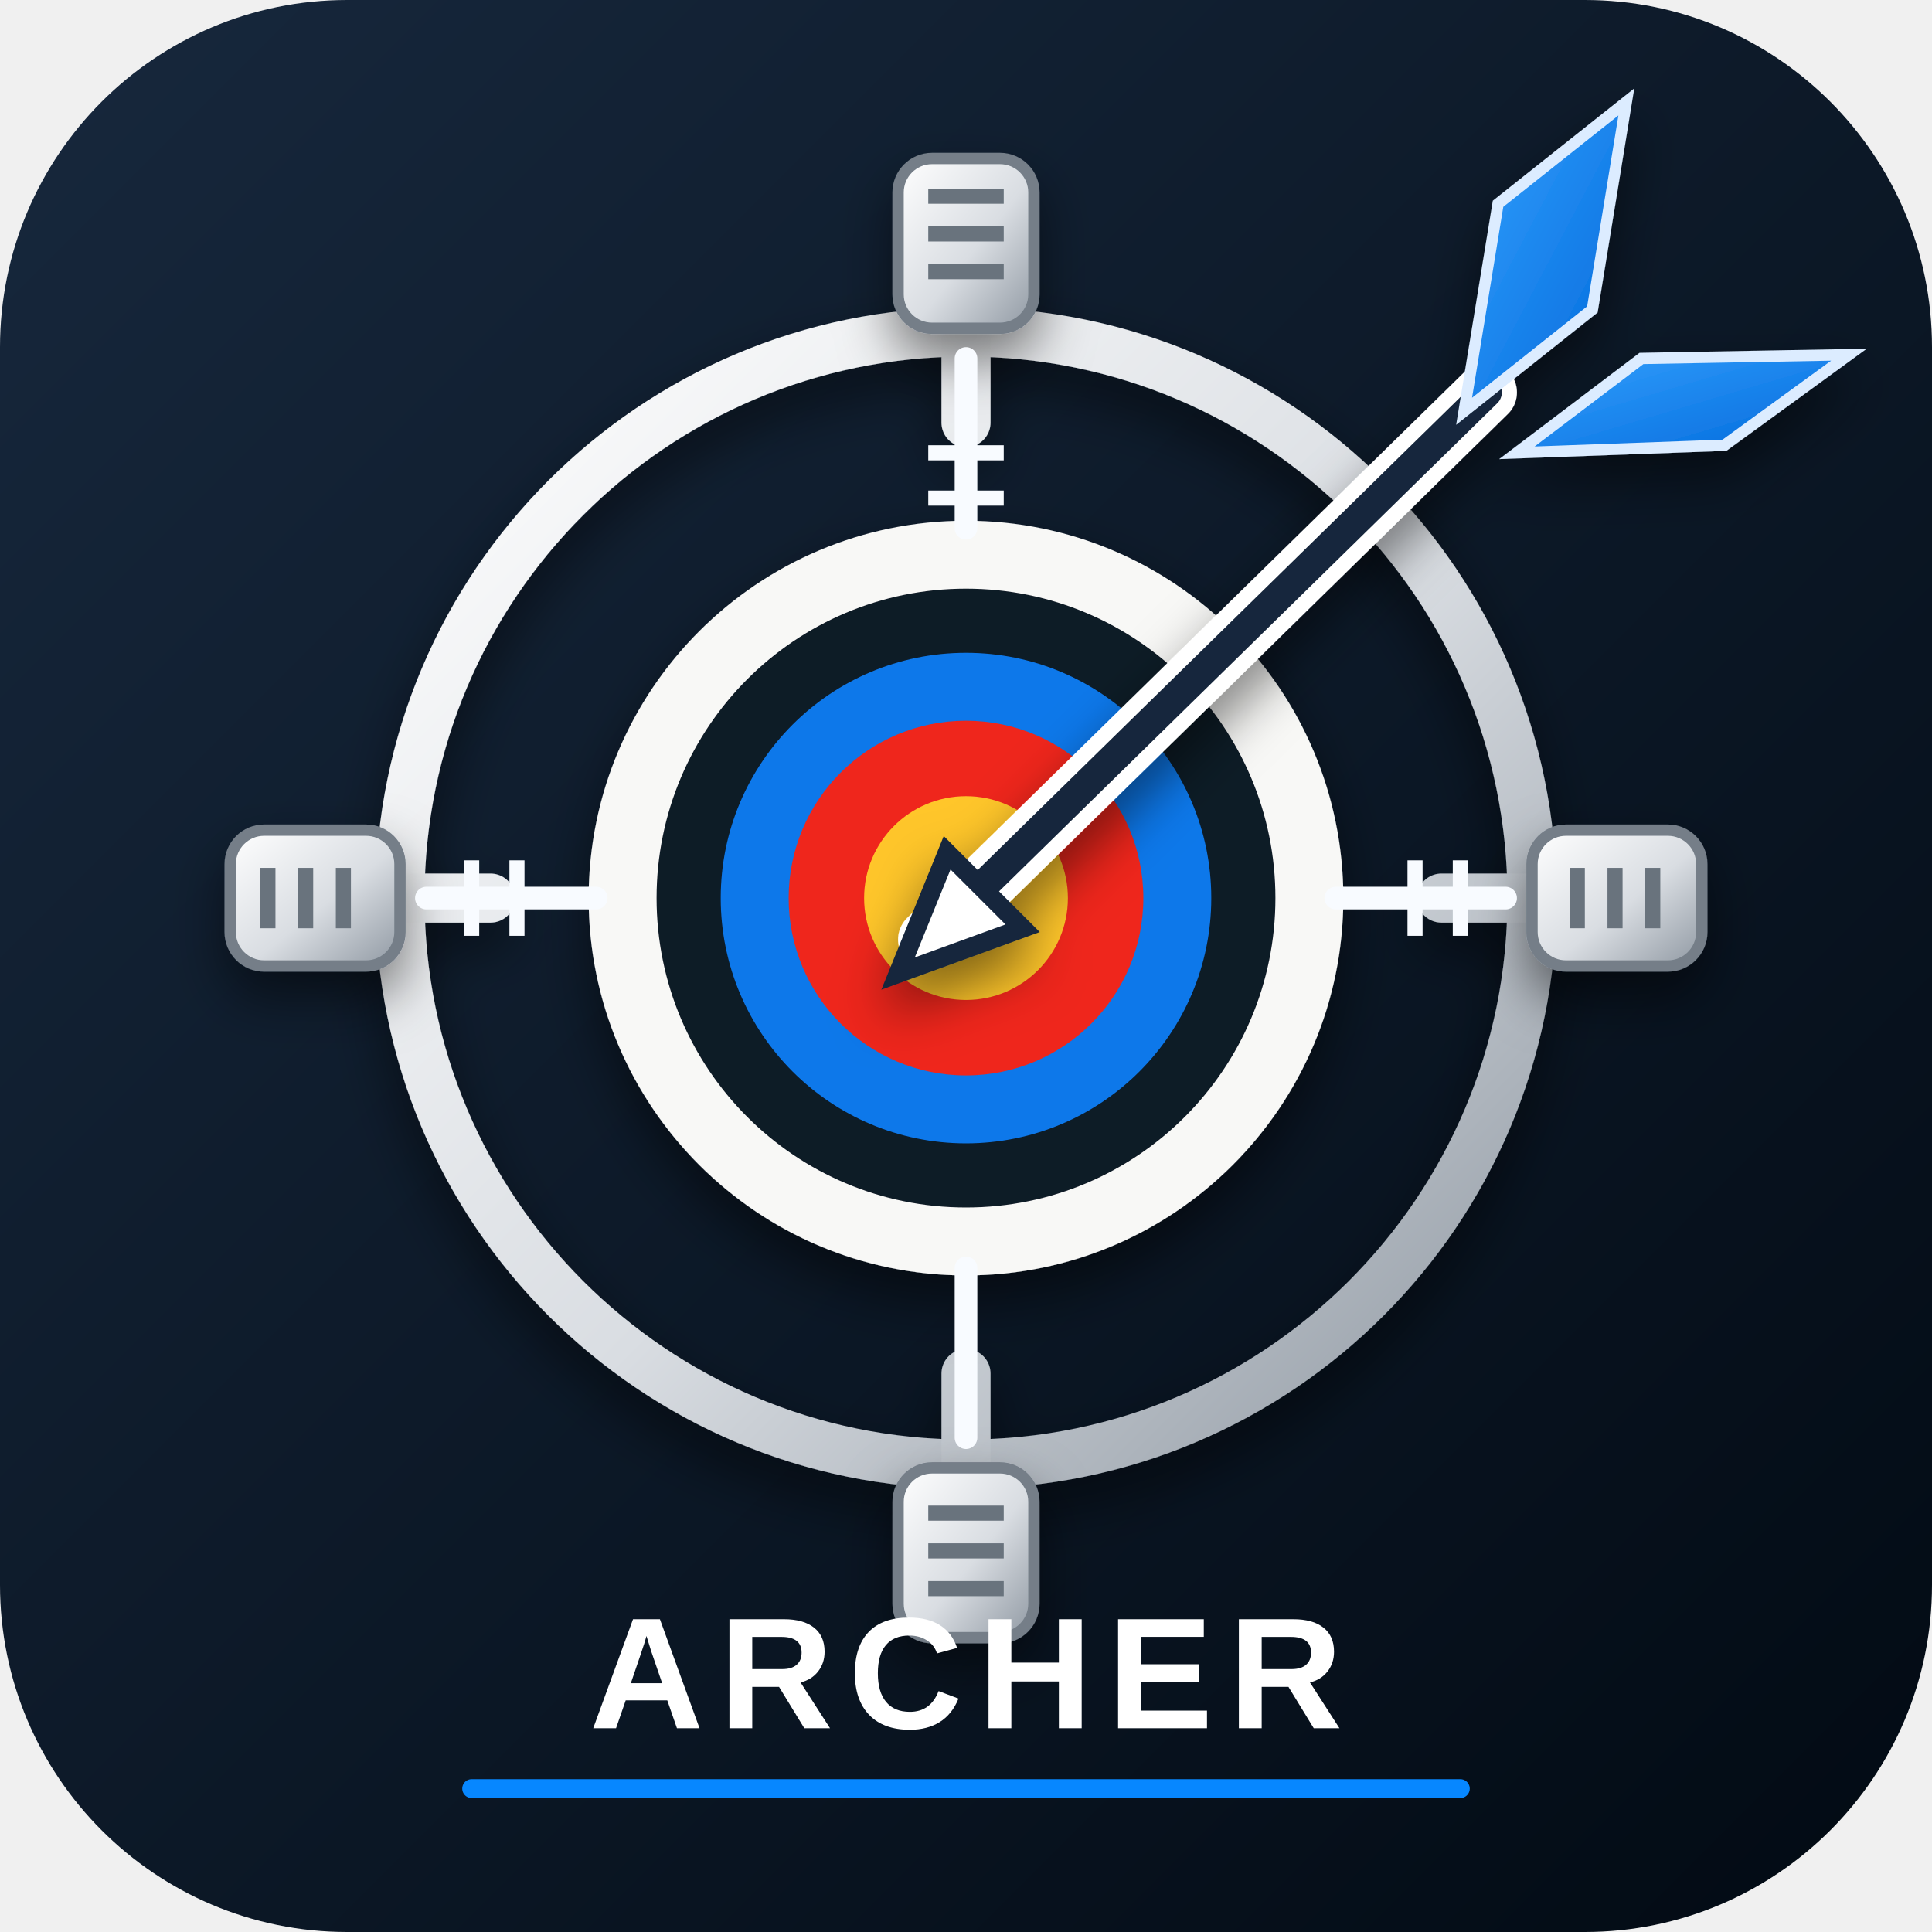
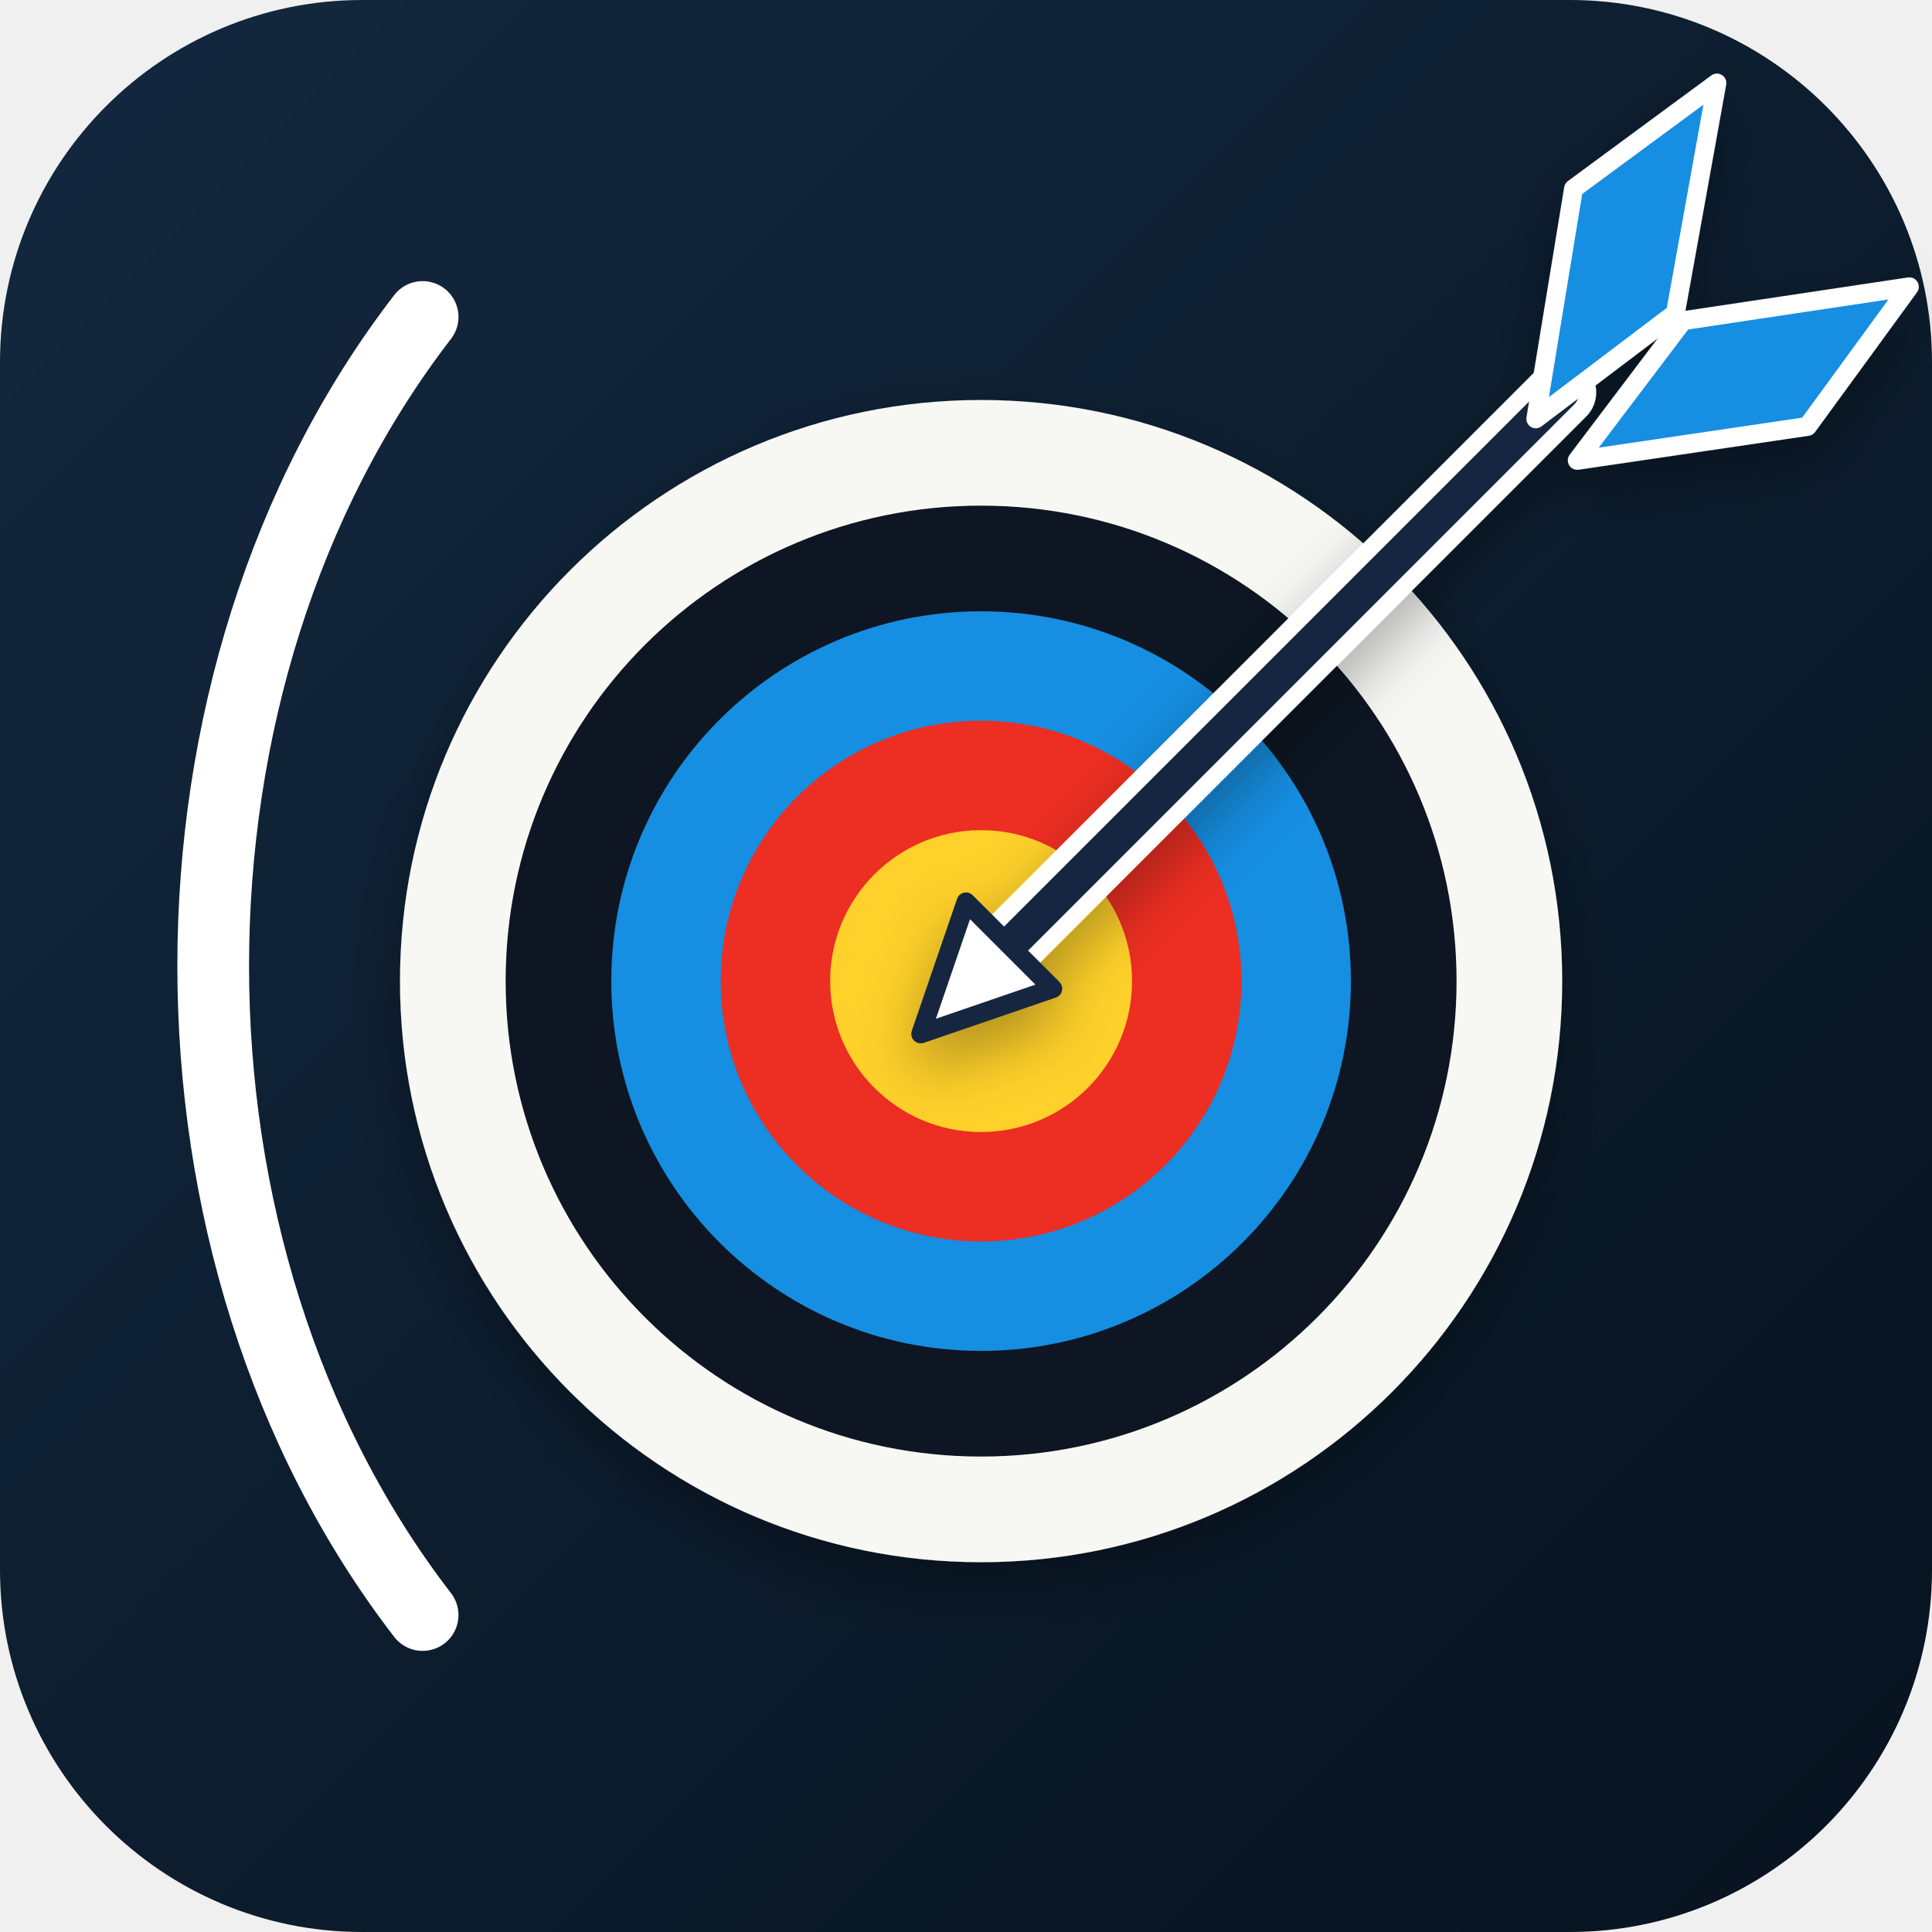
<svg xmlns="http://www.w3.org/2000/svg" viewBox="0 0 512 512" role="img" aria-label="Assistant Archer">
  <defs>
    <linearGradient id="bg" x1="0" y1="0" x2="1" y2="1">
-       <stop offset="0" stop-color="#17283d" />
-       <stop offset="1" stop-color="#020a13" />
+       <stop offset="0" stop-color="#13283f" />
+       <stop offset="1" stop-color="#07131f" />
    </linearGradient>
-     <linearGradient id="metal" x1="0" y1="0" x2="1" y2="1">
-       <stop offset="0" stop-color="#ffffff" />
-       <stop offset="0.55" stop-color="#d9dde2" />
-       <stop offset="1" stop-color="#8f98a2" />
-     </linearGradient>
-     <linearGradient id="blue" x1="0" y1="0" x2="1" y2="1">
-       <stop offset="0" stop-color="#35a2ff" />
-       <stop offset="1" stop-color="#0067da" />
-     </linearGradient>
-     <filter id="shadow" x="-30%" y="-30%" width="160%" height="160%">
-       <feDropShadow dx="0" dy="7" stdDeviation="7" flood-color="#000" flood-opacity=".5" />
+     <filter id="shadow" x="-20%" y="-20%" width="140%" height="140%">
+       <feDropShadow dx="0" dy="7" stdDeviation="8" flood-color="#000" flood-opacity=".32" />
    </filter>
  </defs>
-   <rect width="512" height="512" rx="92" fill="url(#bg)" />
-   <g fill="none" stroke="url(#metal)" stroke-width="13" stroke-linecap="round" filter="url(#shadow)">
-     <circle cx="256" cy="238" r="150" />
-     <path d="M256 68v44M256 364v44M86 238h44M382 238h44" />
+   <rect width="512" height="512" rx="96" fill="url(#bg)" />
+   <path d="M112 84C38 180 38 332 112 428" fill="none" stroke="#fff" stroke-width="19" stroke-linecap="round" />
+   <g filter="url(#shadow)">
+     <circle cx="260" cy="260" r="154" fill="#f7f7f4" />
+     <circle cx="260" cy="260" r="126" fill="#111820" />
+     <circle cx="260" cy="260" r="98" fill="#168ee1" />
+     <circle cx="260" cy="260" r="69" fill="#ed2d24" />
+     <circle cx="260" cy="260" r="40" fill="#ffd12a" />
+     <circle cx="260" cy="260" r="9" fill="#17202b" />
  </g>
-   <g fill="url(#metal)" stroke="#747e88" stroke-width="3" filter="url(#shadow)">
-     <rect x="238" y="42" width="36" height="45" rx="9" />
-     <rect x="238" y="389" width="36" height="45" rx="9" />
-     <rect x="61" y="220" width="45" height="36" rx="9" />
-     <rect x="406" y="220" width="45" height="36" rx="9" />
+   <g filter="url(#shadow)" stroke-linejoin="round">
+     <path d="M258 260L414 104" fill="none" stroke="#fff" stroke-width="18" stroke-linecap="round" />
+     <path d="M258 260L414 104" fill="none" stroke="#13283f" stroke-width="9" stroke-linecap="round" />
+     <path d="M407 111l10-61 38-28-11 61z" fill="#168ee1" stroke="#fff" stroke-width="5" />
+     <path d="M418 122l61-9 27-37-60 9z" fill="#168ee1" stroke="#fff" stroke-width="5" />
+     <path d="M244 274l12-35 23 23z" fill="#fff" stroke="#13283f" stroke-width="5" />
  </g>
-   <g stroke="#69737d" stroke-width="4">
-     <path d="M246 52h20M246 62h20M246 72h20M246 401h20M246 411h20M246 421h20" />
-     <path d="M71 230v16M81 230v16M91 230v16M418 230v16M428 230v16M438 230v16" />
-   </g>
-   <g filter="url(#shadow)">
-     <circle cx="256" cy="238" r="100" fill="#f8f8f6" />
-     <circle cx="256" cy="238" r="82" fill="#111b27" />
-     <circle cx="256" cy="238" r="65" fill="#0878ea" />
-     <circle cx="256" cy="238" r="47" fill="#ef281f" />
-     <circle cx="256" cy="238" r="27" fill="#ffc629" />
-     <circle cx="256" cy="238" r="7" fill="#18202a" />
-   </g>
-   <g stroke="#f8fbff" stroke-width="6" stroke-linecap="round">
-     <path d="M256 95v45M256 336v45M113 238h45M354 238h45" />
-   </g>
-   <g stroke="#f8fbff" stroke-width="4">
-     <path d="M246 120h20M246 132h20M125 228v20M137 228v20M375 228v20M387 228v20" />
-   </g>
-   <g filter="url(#shadow)">
-     <path d="M394 104L246 249" fill="none" stroke="#ffffff" stroke-width="16" stroke-linecap="round" />
-     <path d="M394 104L246 249" fill="none" stroke="#17283d" stroke-width="8" stroke-linecap="round" />
-     <path d="M238 258l13-32 20 20z" fill="#ffffff" stroke="#17283d" stroke-width="5" />
-     <path d="M388 109l9-55 34-27-9 55z" fill="url(#blue)" stroke="#dcecff" stroke-width="3" />
-     <path d="M402 120l55-2 33-24-55 1z" fill="url(#blue)" stroke="#dcecff" stroke-width="3" />
-   </g>
-   <text x="256" y="458" text-anchor="middle" font-family="Arial,Helvetica,sans-serif" font-size="42" font-weight="700" letter-spacing="4" fill="#ffffff">ARCHER</text>
-   <path d="M125 474h262" stroke="#0787ff" stroke-width="5" stroke-linecap="round" />
</svg>
